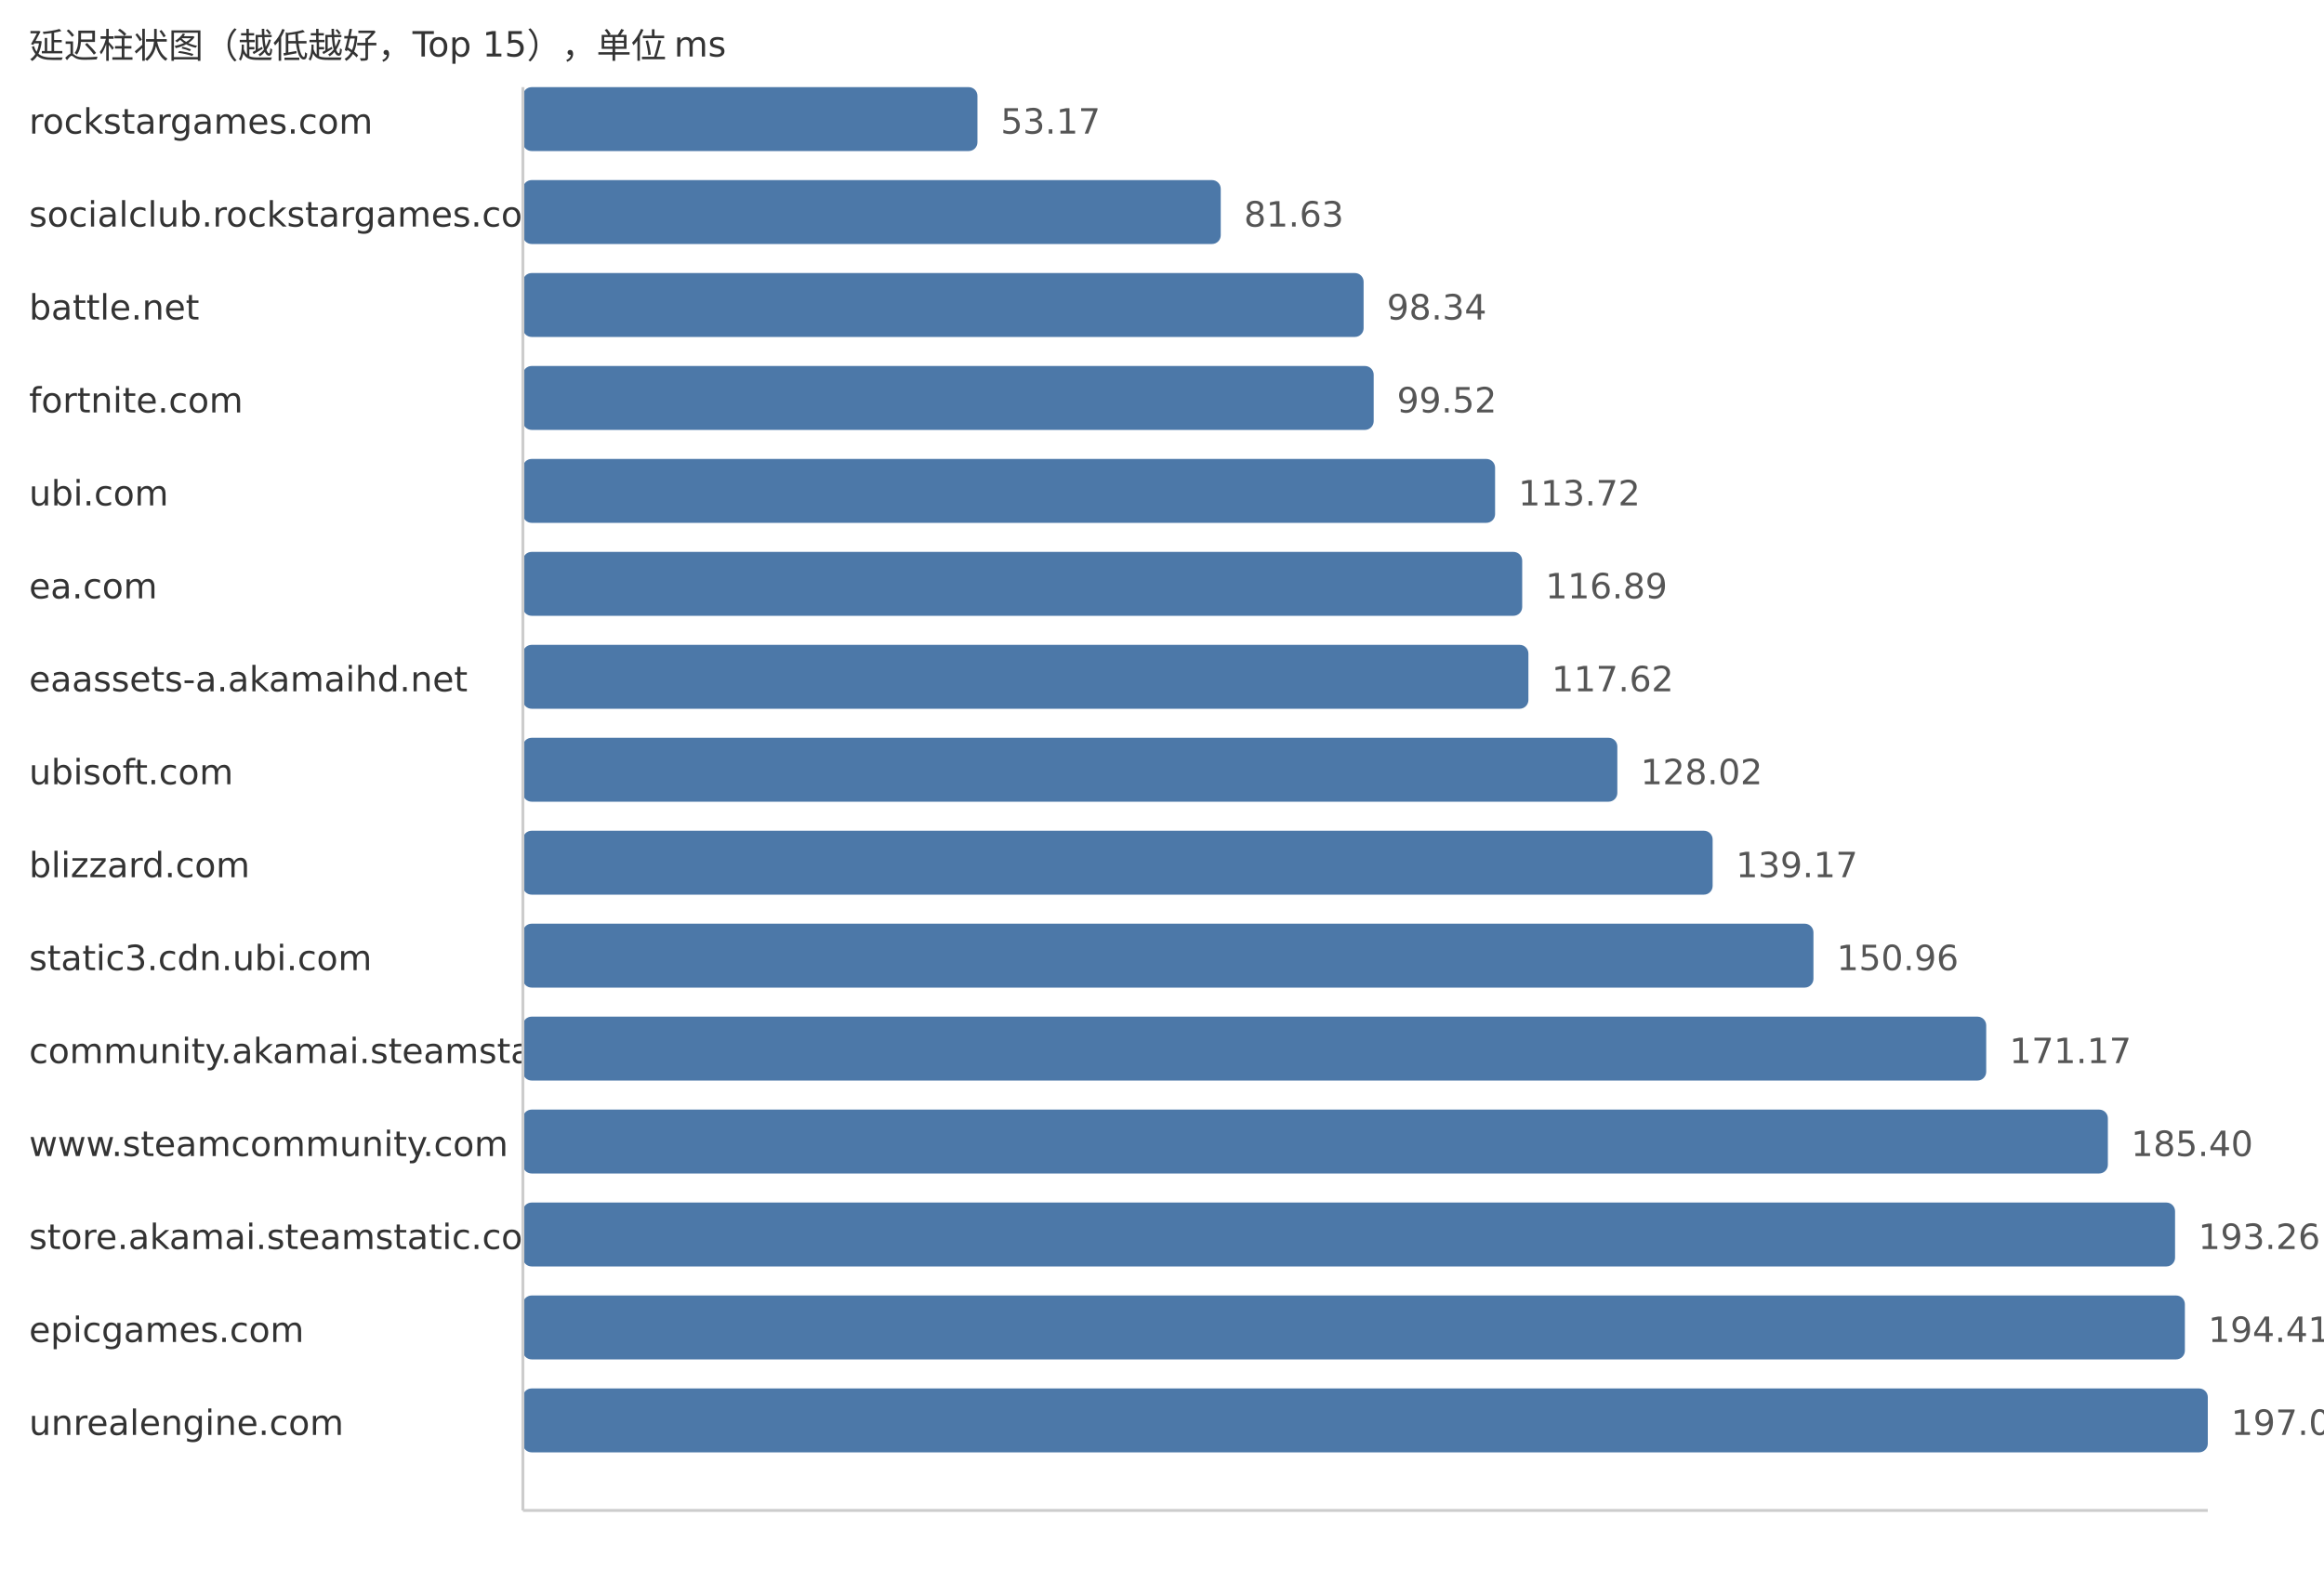
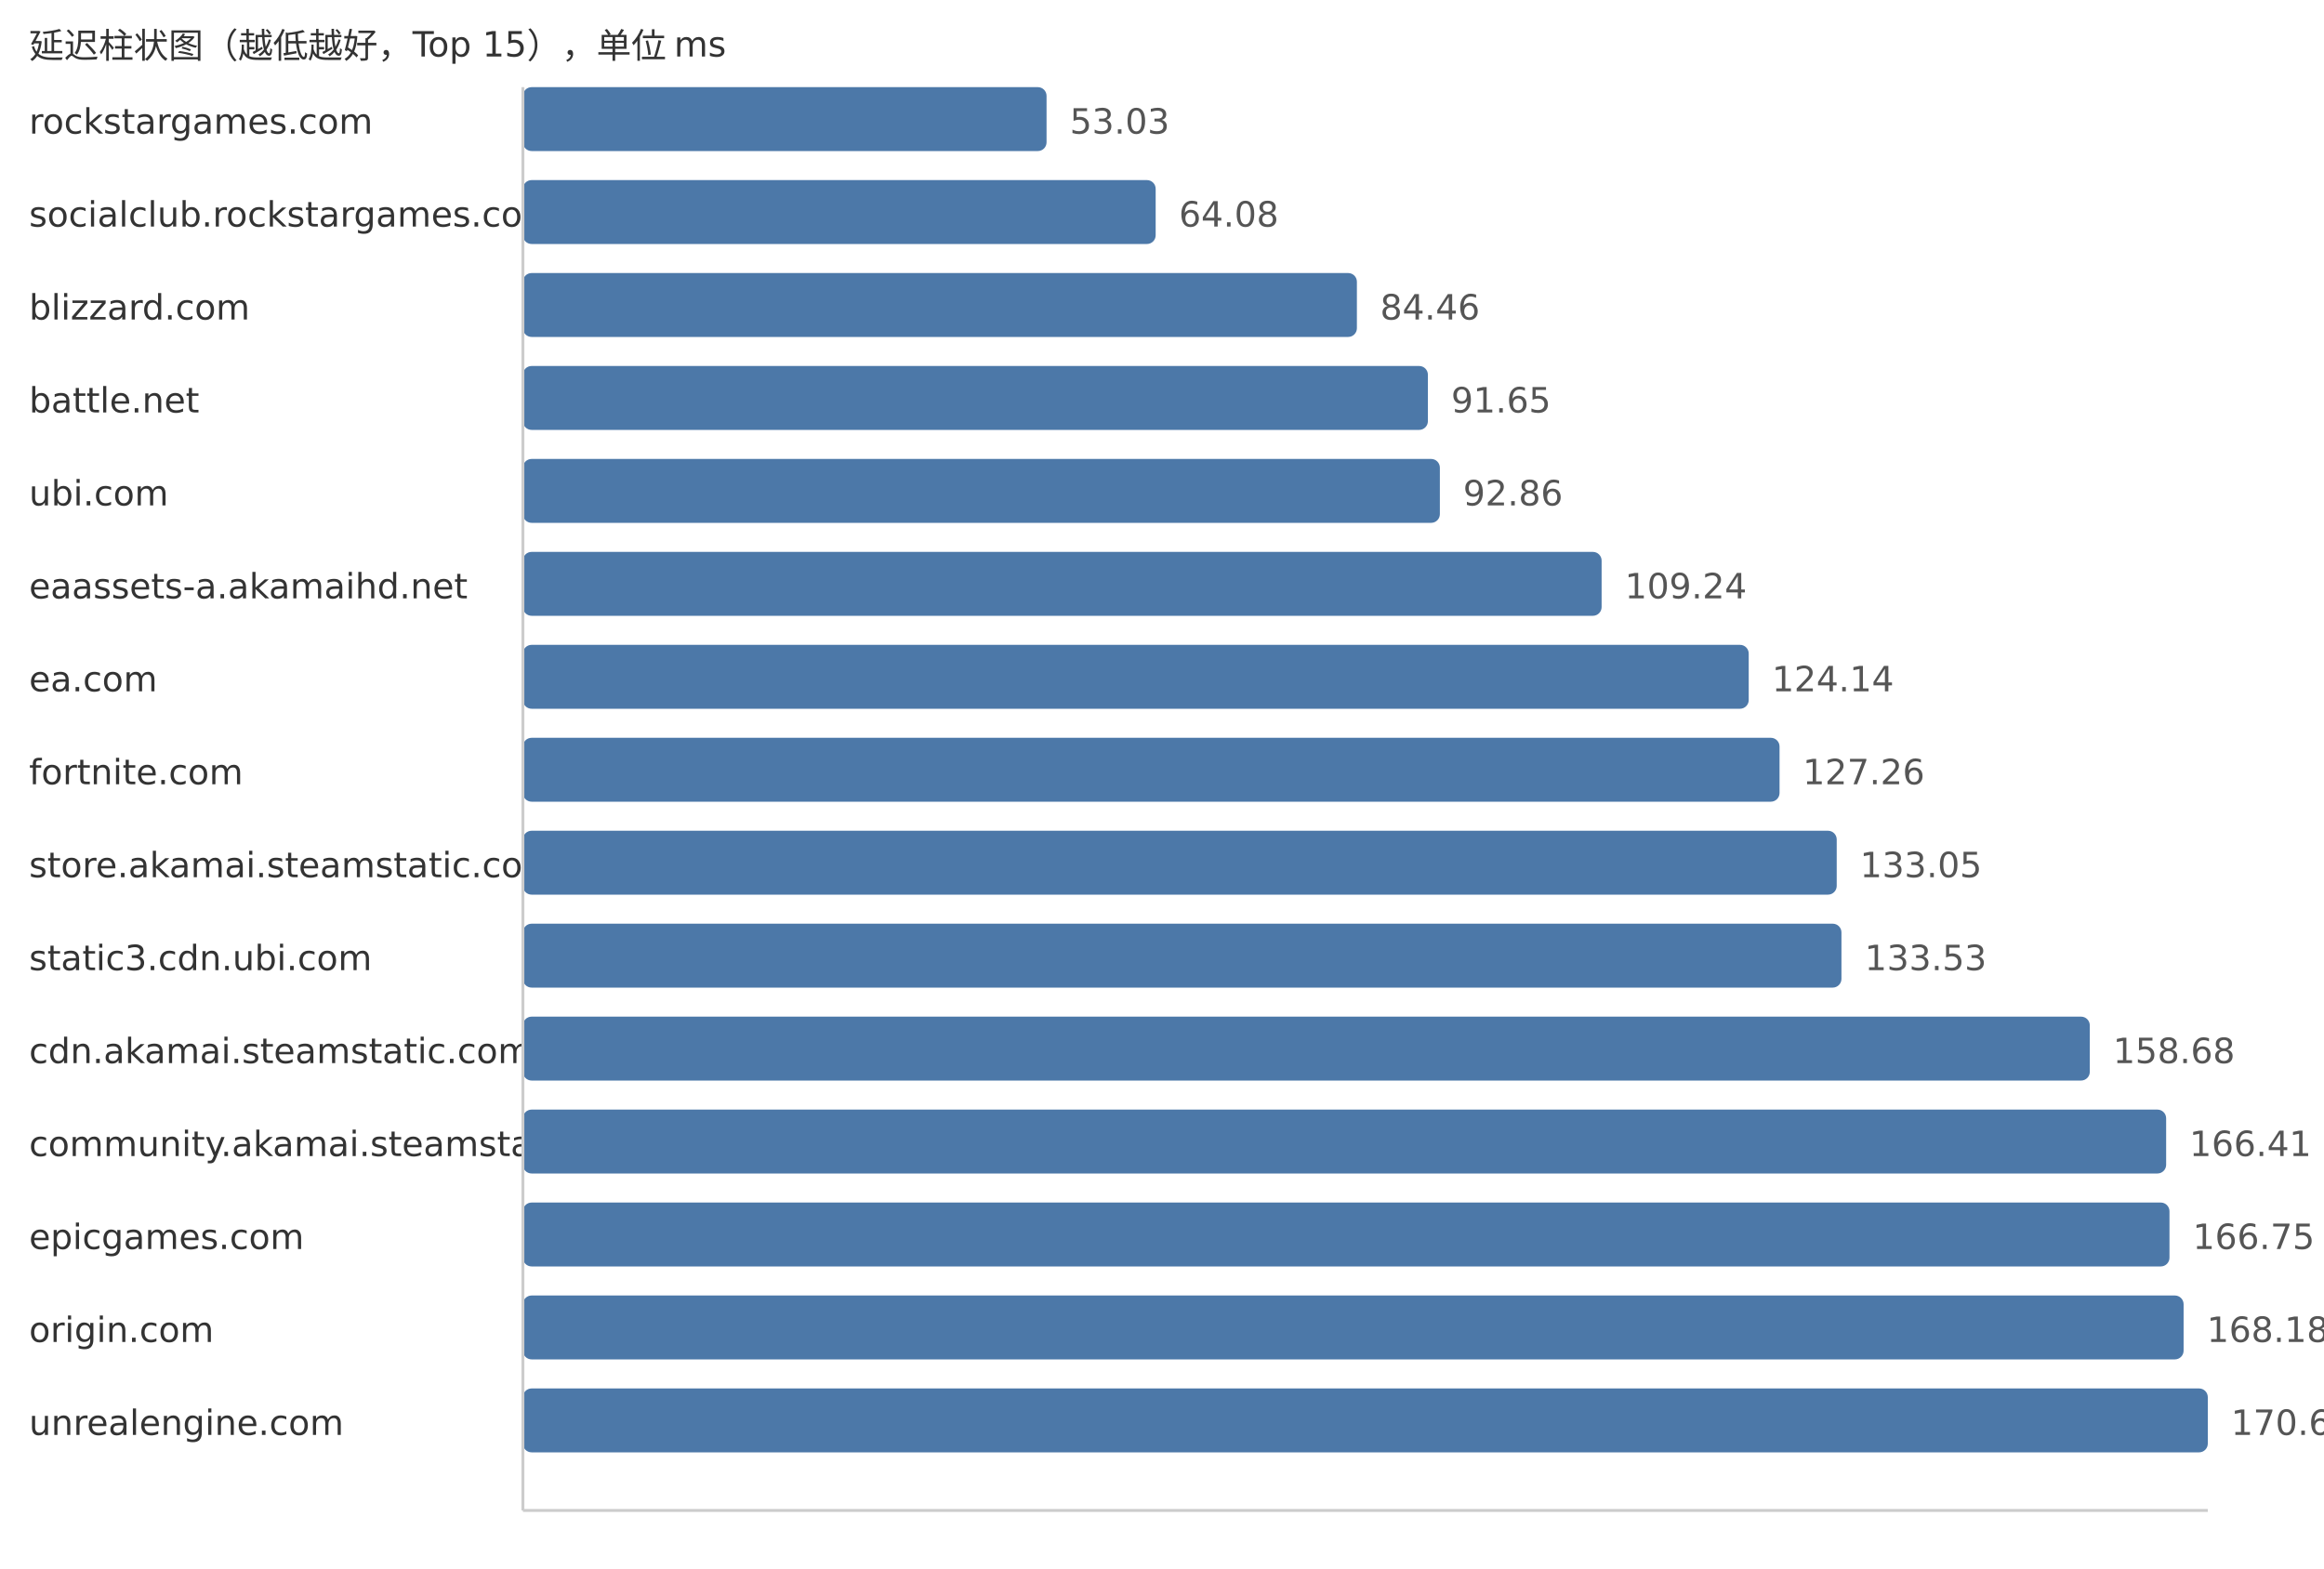
<svg xmlns="http://www.w3.org/2000/svg" width="800" height="540">
  <style> .label{font-family:DejaVu Sans,Verdana,Geneva,sans-serif;font-size:12px;fill:#333} .value{font-family:DejaVu Sans,Verdana,Geneva,sans-serif;font-size:12px;fill:#555} </style>
  <text x="10" y="20" class="label">延迟柱状图（越低越好，Top 15），单位 ms</text>
  <text x="10" y="46" class="label">rockstargames.com</text>
-   <rect x="180" y="30" width="156.47" height="22" fill="#4c78a8" rx="3" />
-   <text x="344.47" y="46" class="value">53.17</text>
+   <rect x="180" y="30" width="180.26" height="22" fill="#4c78a8" rx="3" />
+   <text x="368.26" y="46" class="value">53.03</text>
  <text x="10" y="78" class="label">socialclub.rockstargames.com</text>
-   <rect x="180" y="62" width="240.22" height="22" fill="#4c78a8" rx="3" />
-   <text x="428.22" y="78" class="value">81.63</text>
-   <text x="10" y="110" class="label">battle.net</text>
-   <rect x="180" y="94" width="289.4" height="22" fill="#4c78a8" rx="3" />
-   <text x="477.4" y="110" class="value">98.34</text>
-   <text x="10" y="142" class="label">fortnite.com</text>
-   <rect x="180" y="126" width="292.87" height="22" fill="#4c78a8" rx="3" />
-   <text x="480.87" y="142" class="value">99.52</text>
+   <rect x="180" y="62" width="217.82" height="22" fill="#4c78a8" rx="3" />
+   <text x="405.82" y="78" class="value">64.08</text>
+   <text x="10" y="110" class="label">blizzard.com</text>
+   <rect x="180" y="94" width="287.09" height="22" fill="#4c78a8" rx="3" />
+   <text x="475.09" y="110" class="value">84.46</text>
+   <text x="10" y="142" class="label">battle.net</text>
+   <rect x="180" y="126" width="311.53" height="22" fill="#4c78a8" rx="3" />
+   <text x="499.53" y="142" class="value">91.65</text>
  <text x="10" y="174" class="label">ubi.com</text>
-   <rect x="180" y="158" width="334.66" height="22" fill="#4c78a8" rx="3" />
-   <text x="522.66" y="174" class="value">113.72</text>
-   <text x="10" y="206" class="label">ea.com</text>
-   <rect x="180" y="190" width="343.99" height="22" fill="#4c78a8" rx="3" />
-   <text x="531.99" y="206" class="value">116.89</text>
-   <text x="10" y="238" class="label">eaassets-a.akamaihd.net</text>
-   <rect x="180" y="222" width="346.13" height="22" fill="#4c78a8" rx="3" />
-   <text x="534.13" y="238" class="value">117.62</text>
-   <text x="10" y="270" class="label">ubisoft.com</text>
-   <rect x="180" y="254" width="376.74" height="22" fill="#4c78a8" rx="3" />
-   <text x="564.74" y="270" class="value">128.02</text>
-   <text x="10" y="302" class="label">blizzard.com</text>
-   <rect x="180" y="286" width="409.55" height="22" fill="#4c78a8" rx="3" />
-   <text x="597.55" y="302" class="value">139.17</text>
+   <rect x="180" y="158" width="315.65" height="22" fill="#4c78a8" rx="3" />
+   <text x="503.65" y="174" class="value">92.86</text>
+   <text x="10" y="206" class="label">eaassets-a.akamaihd.net</text>
+   <rect x="180" y="190" width="371.33" height="22" fill="#4c78a8" rx="3" />
+   <text x="559.33" y="206" class="value">109.24</text>
+   <text x="10" y="238" class="label">ea.com</text>
+   <rect x="180" y="222" width="421.97" height="22" fill="#4c78a8" rx="3" />
+   <text x="609.97" y="238" class="value">124.14</text>
+   <text x="10" y="270" class="label">fortnite.com</text>
+   <rect x="180" y="254" width="432.58" height="22" fill="#4c78a8" rx="3" />
+   <text x="620.58" y="270" class="value">127.26</text>
+   <text x="10" y="302" class="label">store.akamai.steamstatic.com</text>
+   <rect x="180" y="286" width="452.26" height="22" fill="#4c78a8" rx="3" />
+   <text x="640.26" y="302" class="value">133.05</text>
  <text x="10" y="334" class="label">static3.cdn.ubi.com</text>
-   <rect x="180" y="318" width="444.25" height="22" fill="#4c78a8" rx="3" />
-   <text x="632.25" y="334" class="value">150.96</text>
-   <text x="10" y="366" class="label">community.akamai.steamstatic.com</text>
-   <rect x="180" y="350" width="503.72" height="22" fill="#4c78a8" rx="3" />
-   <text x="691.72" y="366" class="value">171.17</text>
-   <text x="10" y="398" class="label">www.steamcommunity.com</text>
-   <rect x="180" y="382" width="545.6" height="22" fill="#4c78a8" rx="3" />
-   <text x="733.6" y="398" class="value">185.40</text>
-   <text x="10" y="430" class="label">store.akamai.steamstatic.com</text>
-   <rect x="180" y="414" width="568.73" height="22" fill="#4c78a8" rx="3" />
-   <text x="756.73" y="430" class="value">193.26</text>
-   <text x="10" y="462" class="label">epicgames.com</text>
-   <rect x="180" y="446" width="572.11" height="22" fill="#4c78a8" rx="3" />
-   <text x="760.11" y="462" class="value">194.41</text>
+   <rect x="180" y="318" width="453.89" height="22" fill="#4c78a8" rx="3" />
+   <text x="641.89" y="334" class="value">133.53</text>
+   <text x="10" y="366" class="label">cdn.akamai.steamstatic.com</text>
+   <rect x="180" y="350" width="539.38" height="22" fill="#4c78a8" rx="3" />
+   <text x="727.38" y="366" class="value">158.68</text>
+   <text x="10" y="398" class="label">community.akamai.steamstatic.com</text>
+   <rect x="180" y="382" width="565.66" height="22" fill="#4c78a8" rx="3" />
+   <text x="753.66" y="398" class="value">166.41</text>
+   <text x="10" y="430" class="label">epicgames.com</text>
+   <rect x="180" y="414" width="566.81" height="22" fill="#4c78a8" rx="3" />
+   <text x="754.81" y="430" class="value">166.75</text>
+   <text x="10" y="462" class="label">origin.com</text>
+   <rect x="180" y="446" width="571.67" height="22" fill="#4c78a8" rx="3" />
+   <text x="759.67" y="462" class="value">168.18</text>
  <text x="10" y="494" class="label">unrealengine.com</text>
  <rect x="180" y="478" width="580.0" height="22" fill="#4c78a8" rx="3" />
-   <text x="768.0" y="494" class="value">197.09</text>
+   <text x="768.0" y="494" class="value">170.63</text>
  <line x1="180" y1="30" x2="180" y2="520" stroke="#ccc" />
  <line x1="180" y1="520" x2="760" y2="520" stroke="#ccc" />
</svg>
